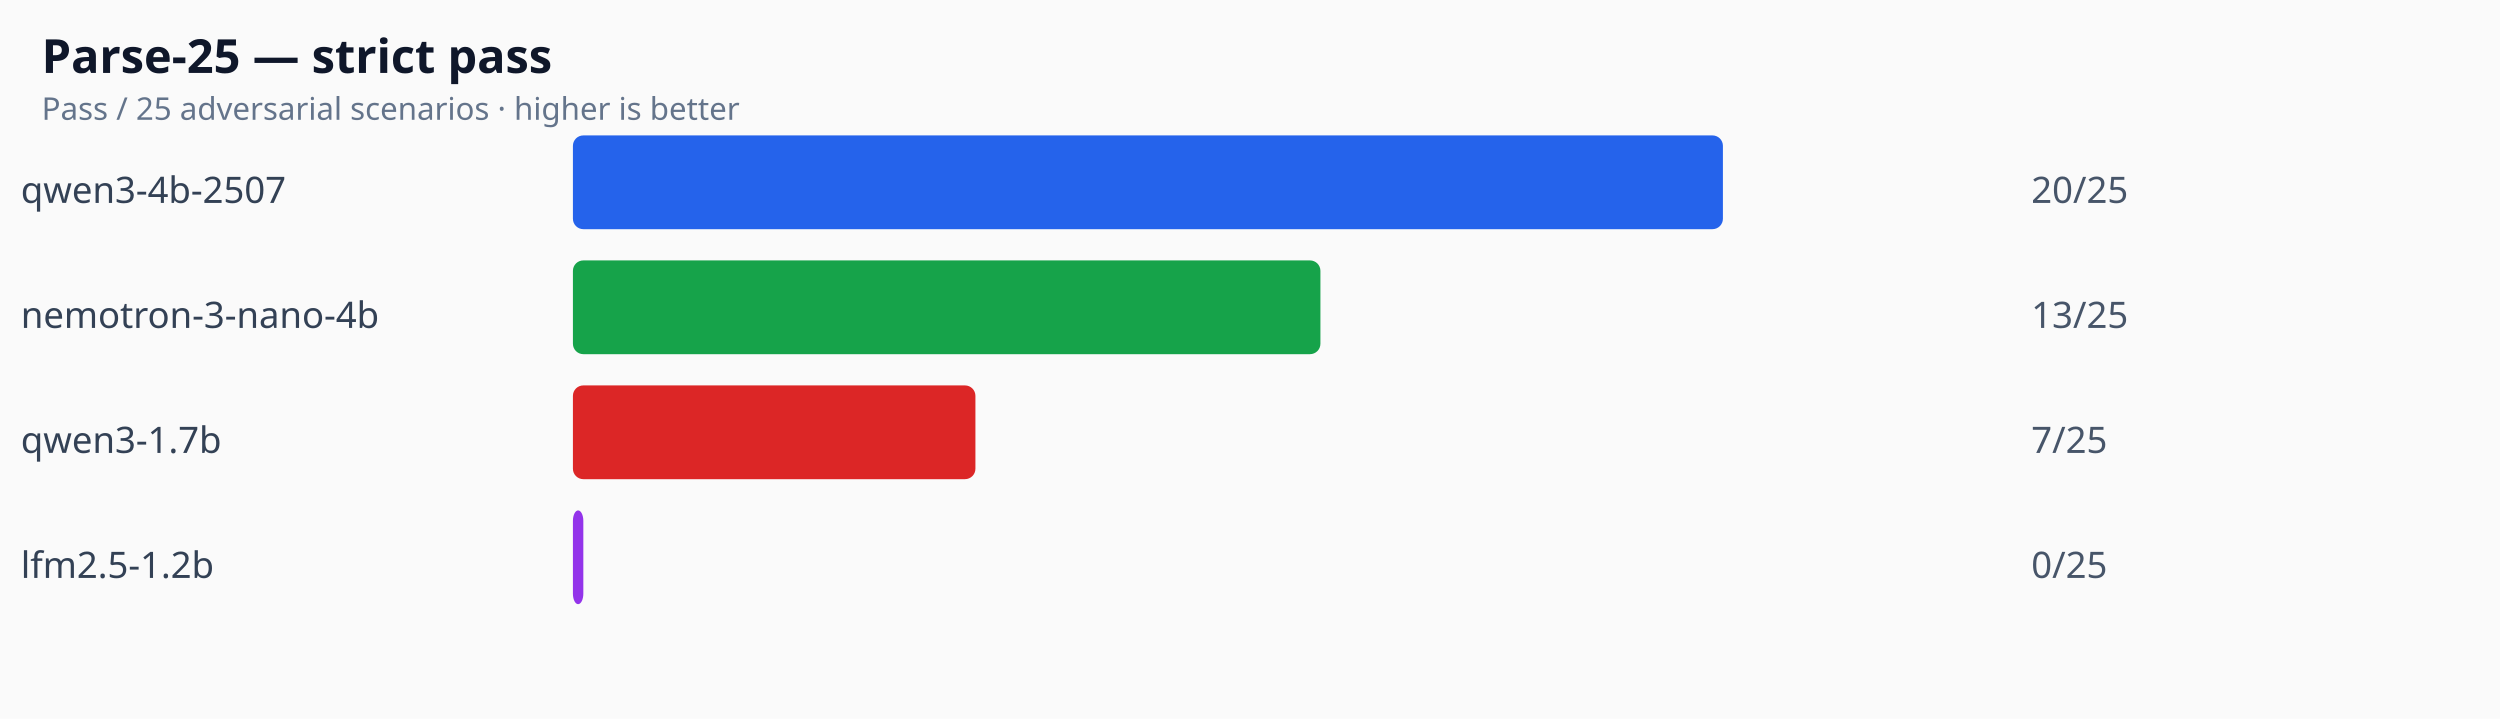
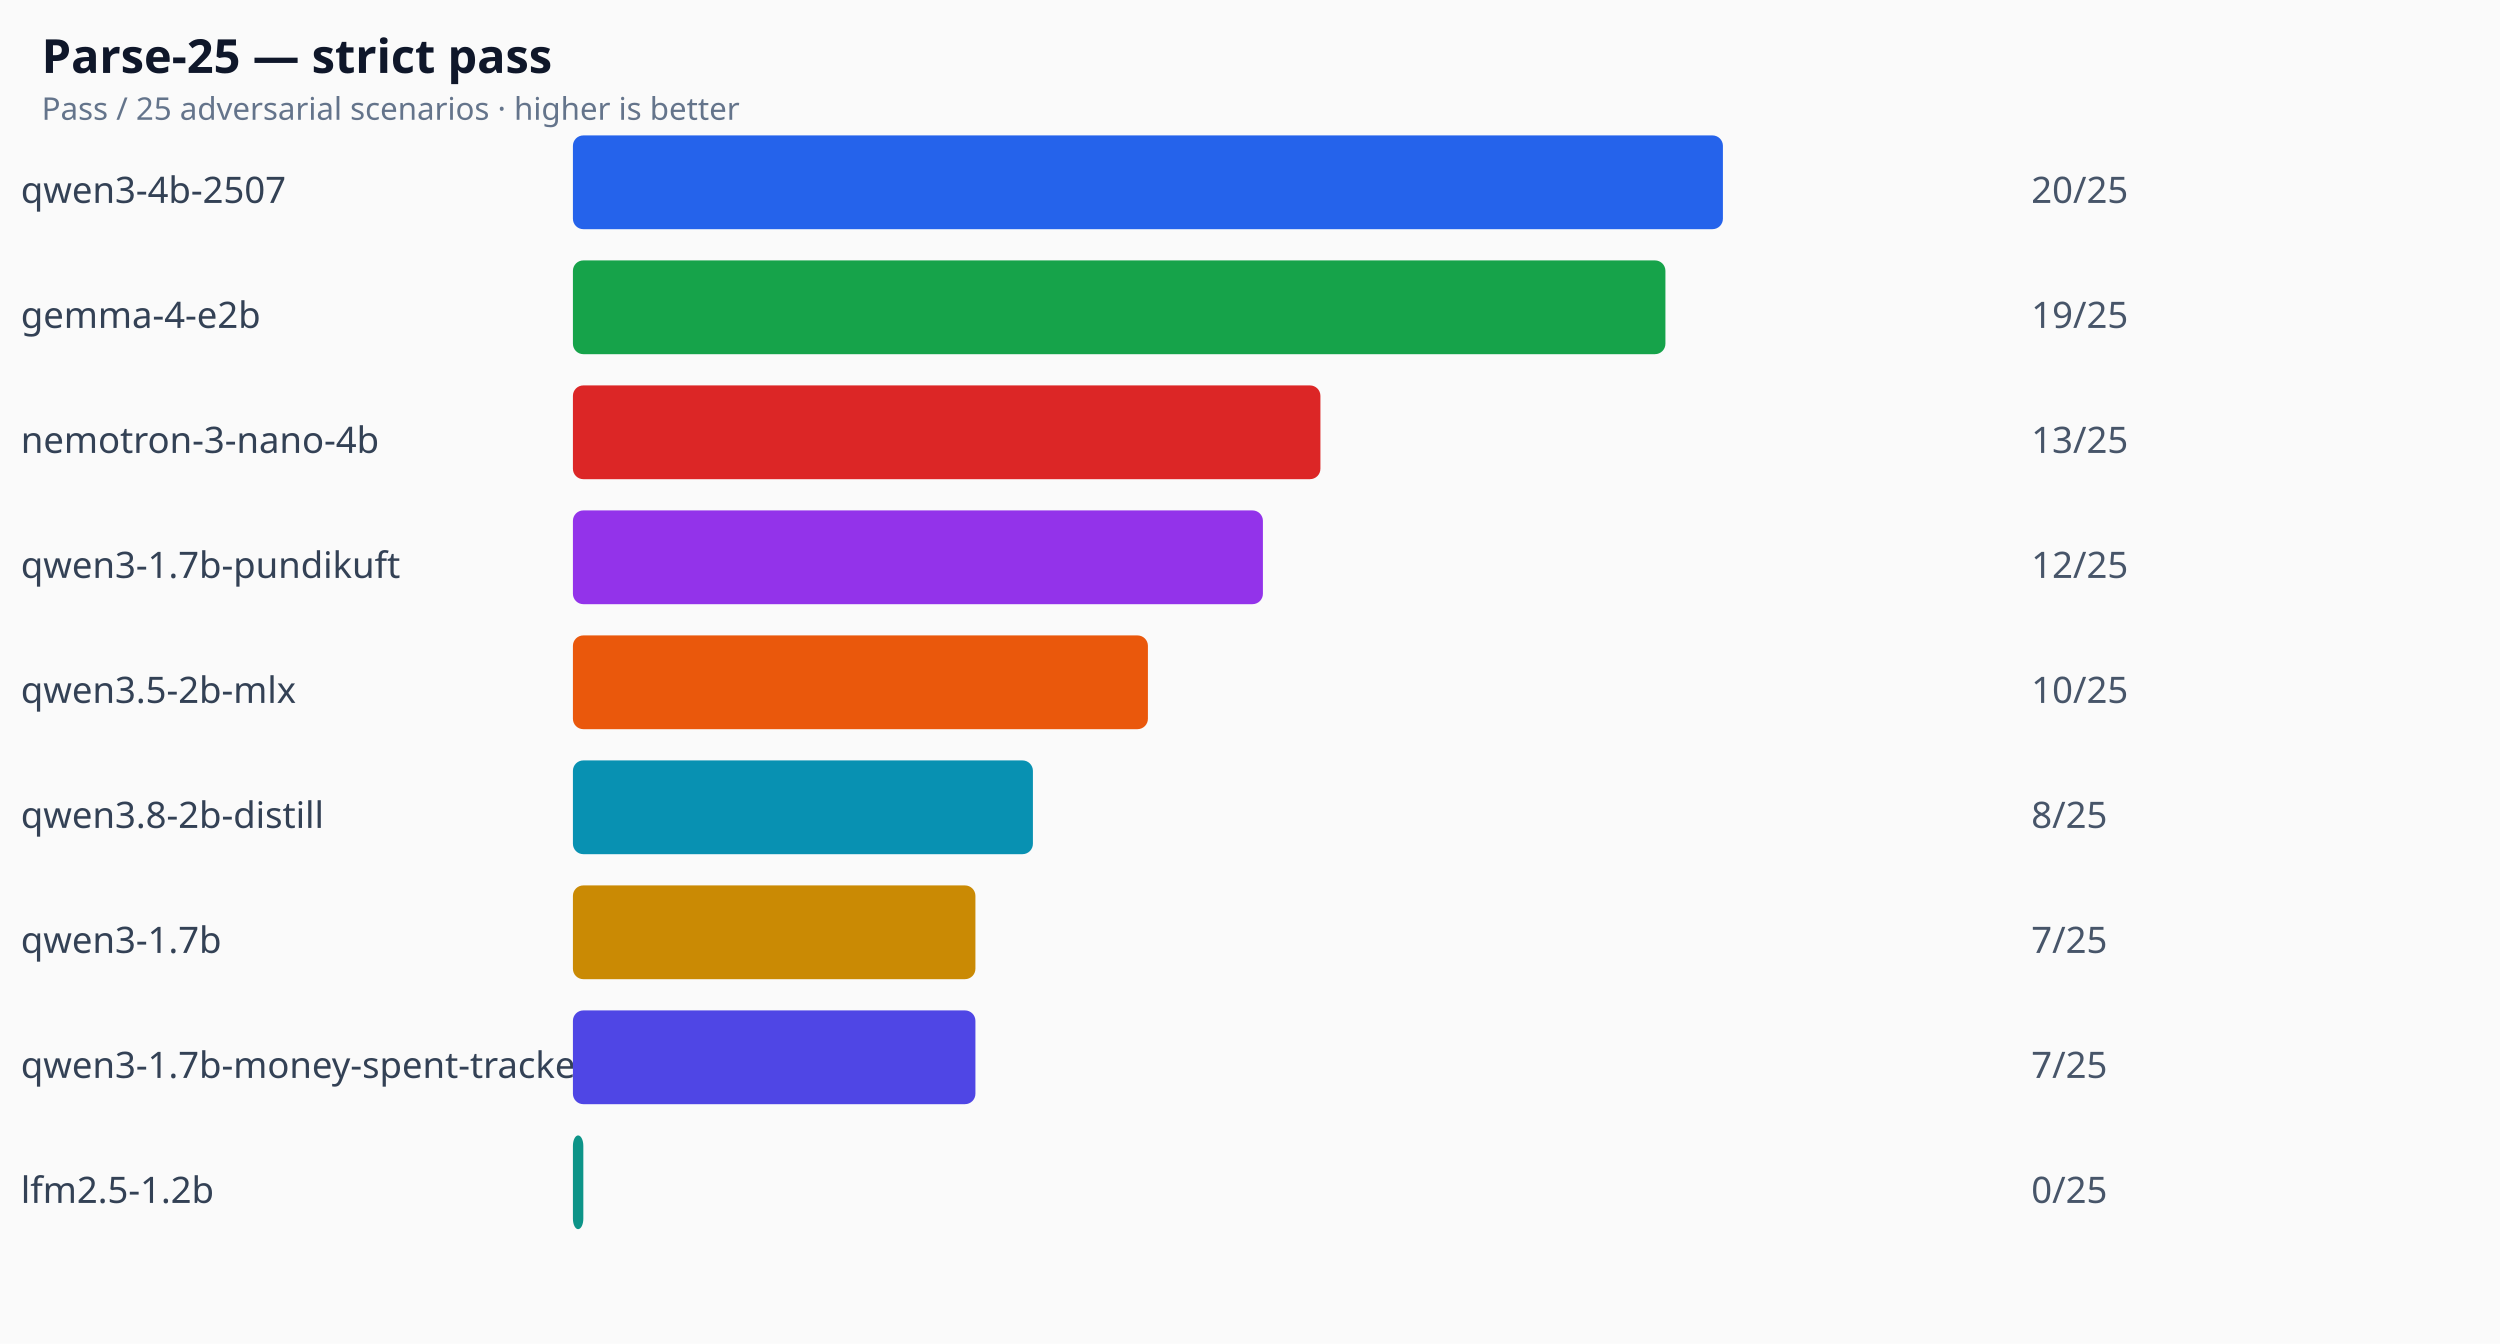
- <svg xmlns="http://www.w3.org/2000/svg" viewBox="0 0 960 276" width="960" height="276">
+ <svg xmlns="http://www.w3.org/2000/svg" viewBox="0 0 960 516" width="960" height="516">
  <style>
    .title { font: 600 18px system-ui, sans-serif; fill: #0f172a; }
    .label { font: 14px system-ui, sans-serif; fill: #334155; }
    .value { font: 14px system-ui, sans-serif; fill: #475569; }
    .sub { font: 12px system-ui, sans-serif; fill: #64748b; }
  </style>
  <rect width="100%" height="100%" fill="#fafafa" />
  <text x="16" y="28" class="title">Parse-25 — strict pass</text>
  <text x="16" y="46" class="sub">Pass / 25 adversarial scenarios · higher is better</text>
  <text x="8" y="77.92" class="label">qwen3-4b-2507</text>
  <rect x="220" y="52" width="441.6" height="36" rx="4" fill="#2563eb" />
  <text x="780" y="77.92" class="value">20/25</text>
-   <text x="8" y="125.92" class="label">nemotron-3-nano-4b</text>
-   <rect x="220" y="100" width="287.04" height="36" rx="4" fill="#16a34a" />
-   <text x="780" y="125.92" class="value">13/25</text>
-   <text x="8" y="173.92" class="label">qwen3-1.7b</text>
-   <rect x="220" y="148" width="154.56" height="36" rx="4" fill="#dc2626" />
-   <text x="780" y="173.92" class="value">7/25</text>
-   <text x="8" y="221.92" class="label">lfm2.5-1.2b</text>
-   <rect x="220" y="196" width="4" height="36" rx="4" fill="#9333ea" />
-   <text x="780" y="221.92" class="value">0/25</text>
+   <text x="8" y="125.92" class="label">gemma-4-e2b</text>
+   <rect x="220" y="100" width="419.52" height="36" rx="4" fill="#16a34a" />
+   <text x="780" y="125.92" class="value">19/25</text>
+   <text x="8" y="173.92" class="label">nemotron-3-nano-4b</text>
+   <rect x="220" y="148" width="287.04" height="36" rx="4" fill="#dc2626" />
+   <text x="780" y="173.92" class="value">13/25</text>
+   <text x="8" y="221.92" class="label">qwen3-1.7b-pundikuft</text>
+   <rect x="220" y="196" width="264.96" height="36" rx="4" fill="#9333ea" />
+   <text x="780" y="221.92" class="value">12/25</text>
+   <text x="8" y="269.92" class="label">qwen3.5-2b-mlx</text>
+   <rect x="220" y="244" width="220.8" height="36" rx="4" fill="#ea580c" />
+   <text x="780" y="269.92" class="value">10/25</text>
+   <text x="8" y="317.92" class="label">qwen3.8-2b-distill</text>
+   <rect x="220" y="292" width="176.64" height="36" rx="4" fill="#0891b2" />
+   <text x="780" y="317.92" class="value">8/25</text>
+   <text x="8" y="365.92" class="label">qwen3-1.7b</text>
+   <rect x="220" y="340" width="154.56" height="36" rx="4" fill="#ca8a04" />
+   <text x="780" y="365.92" class="value">7/25</text>
+   <text x="8" y="413.92" class="label">qwen3-1.7b-money-spent-tracker</text>
+   <rect x="220" y="388" width="154.56" height="36" rx="4" fill="#4f46e5" />
+   <text x="780" y="413.92" class="value">7/25</text>
+   <text x="8" y="461.92" class="label">lfm2.5-1.2b</text>
+   <rect x="220" y="436" width="4" height="36" rx="4" fill="#0d9488" />
+   <text x="780" y="461.92" class="value">0/25</text>
</svg>
